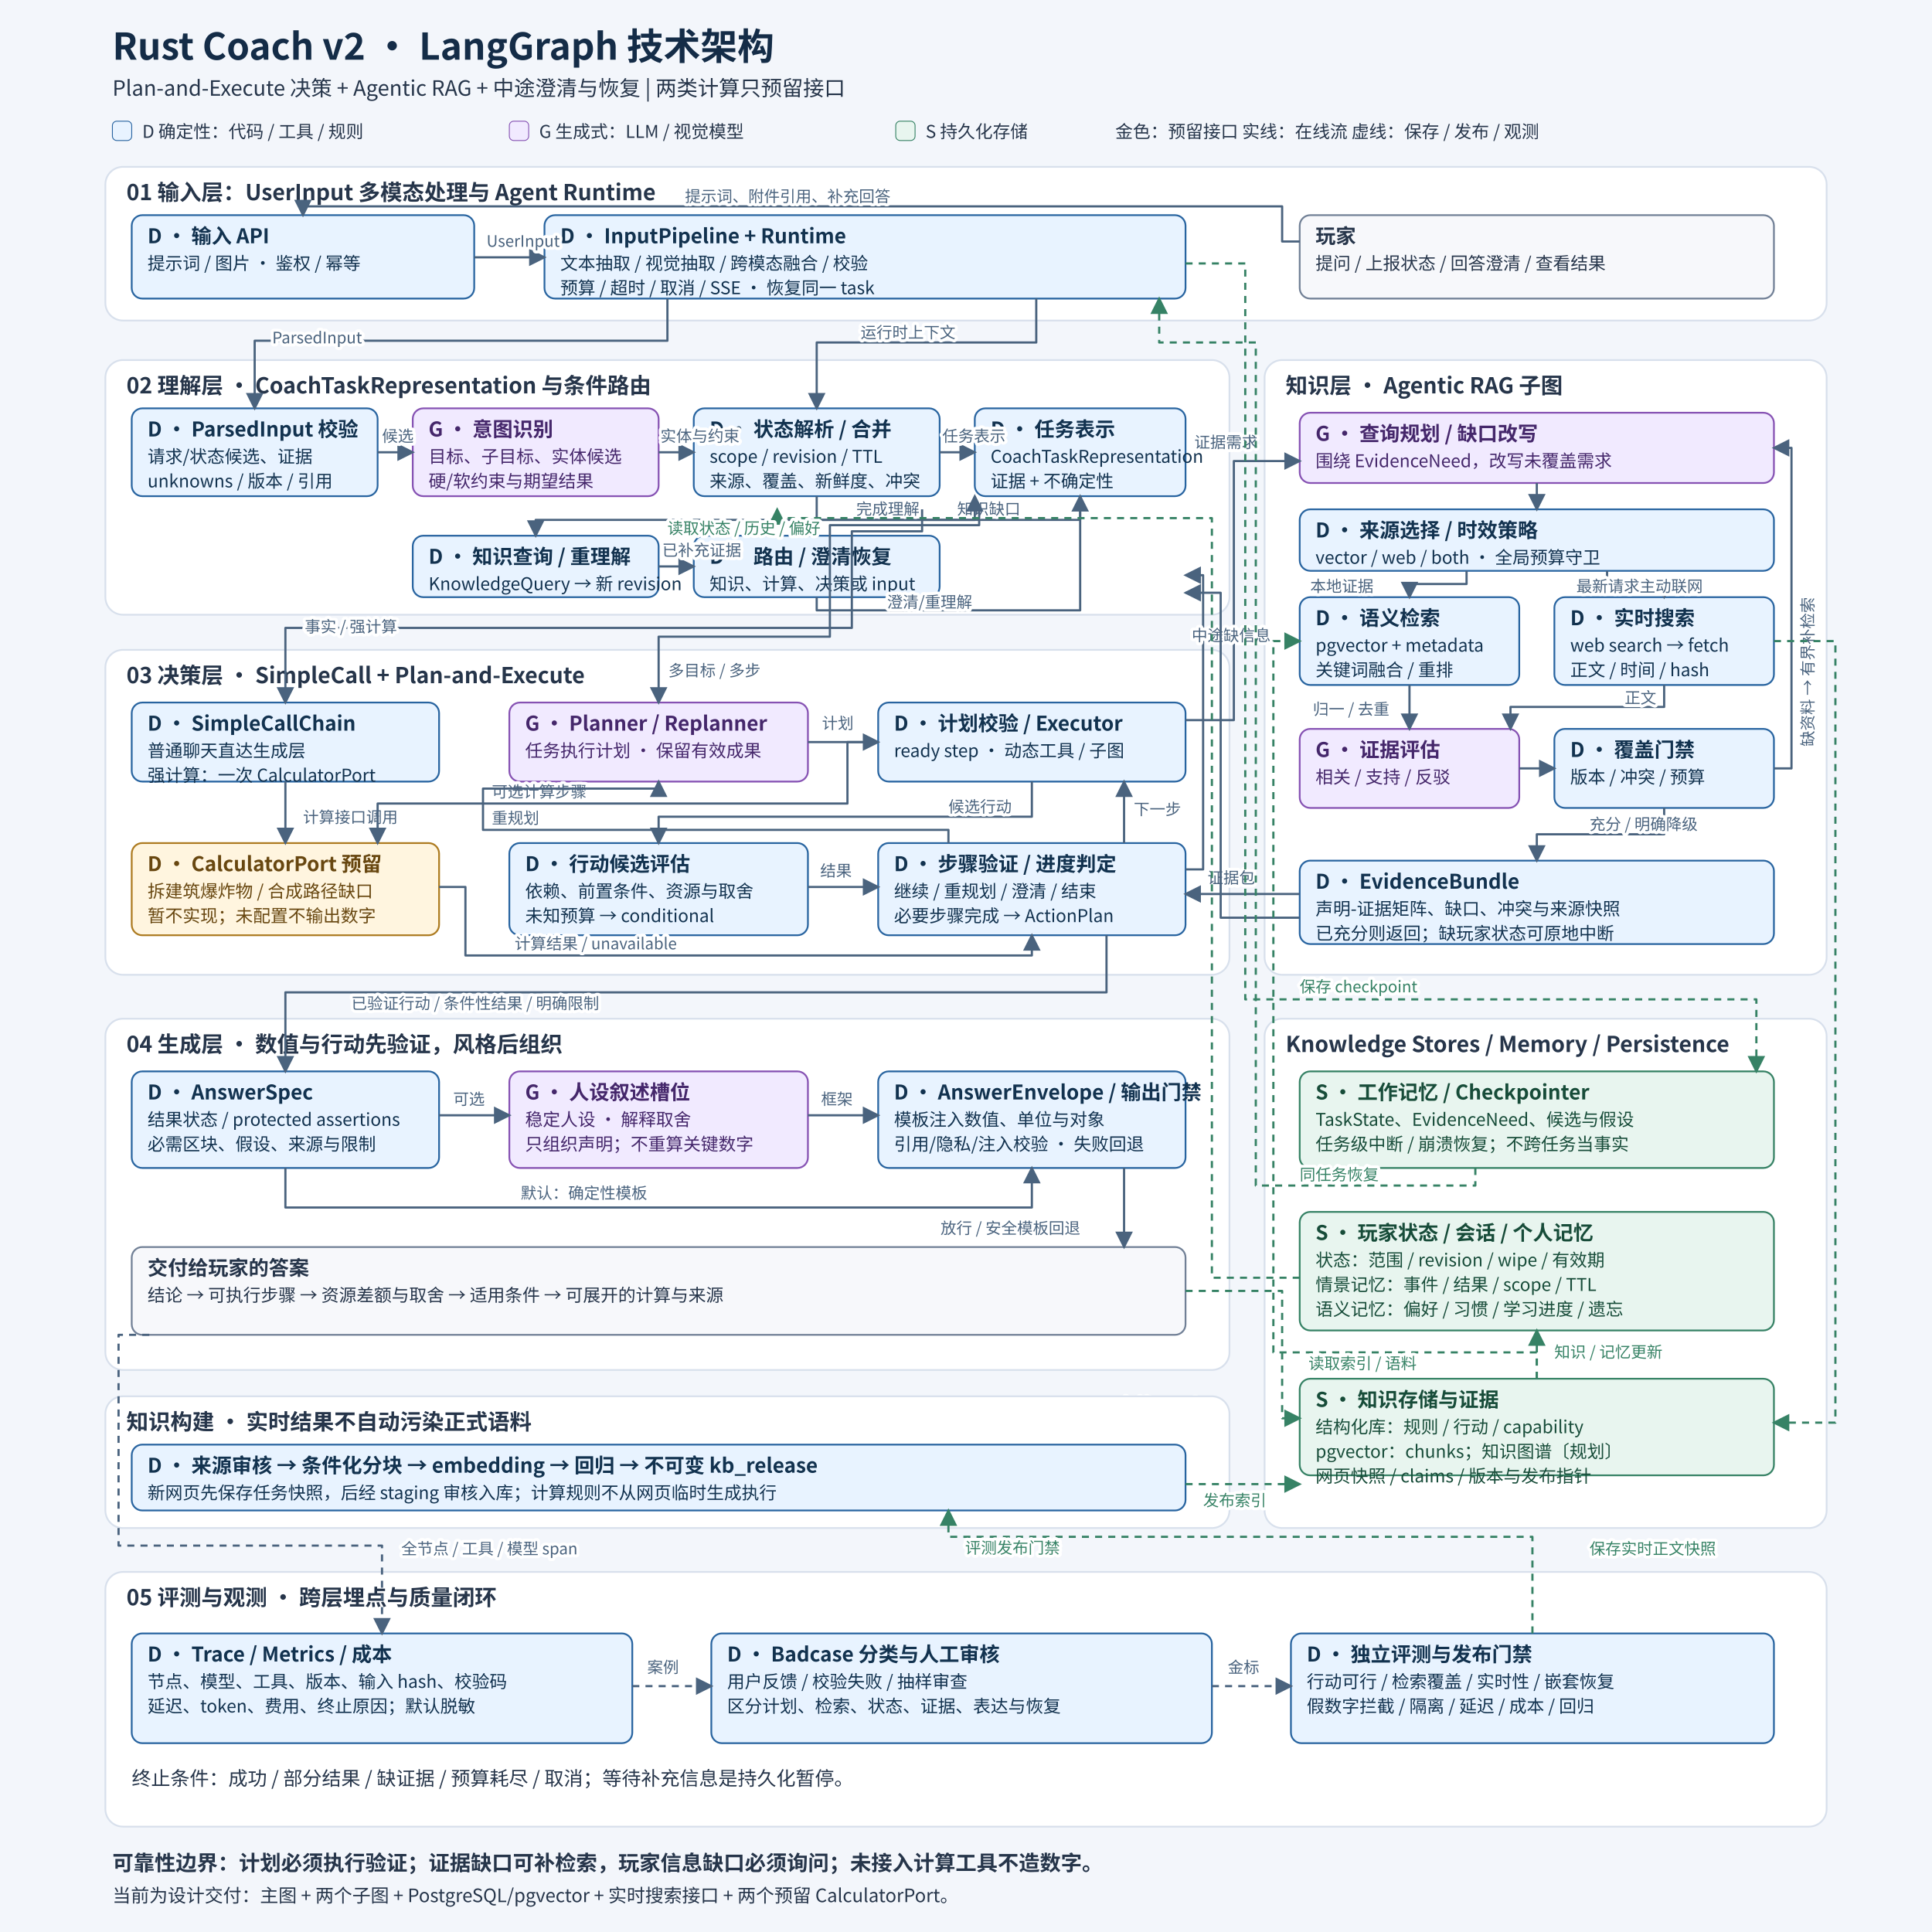
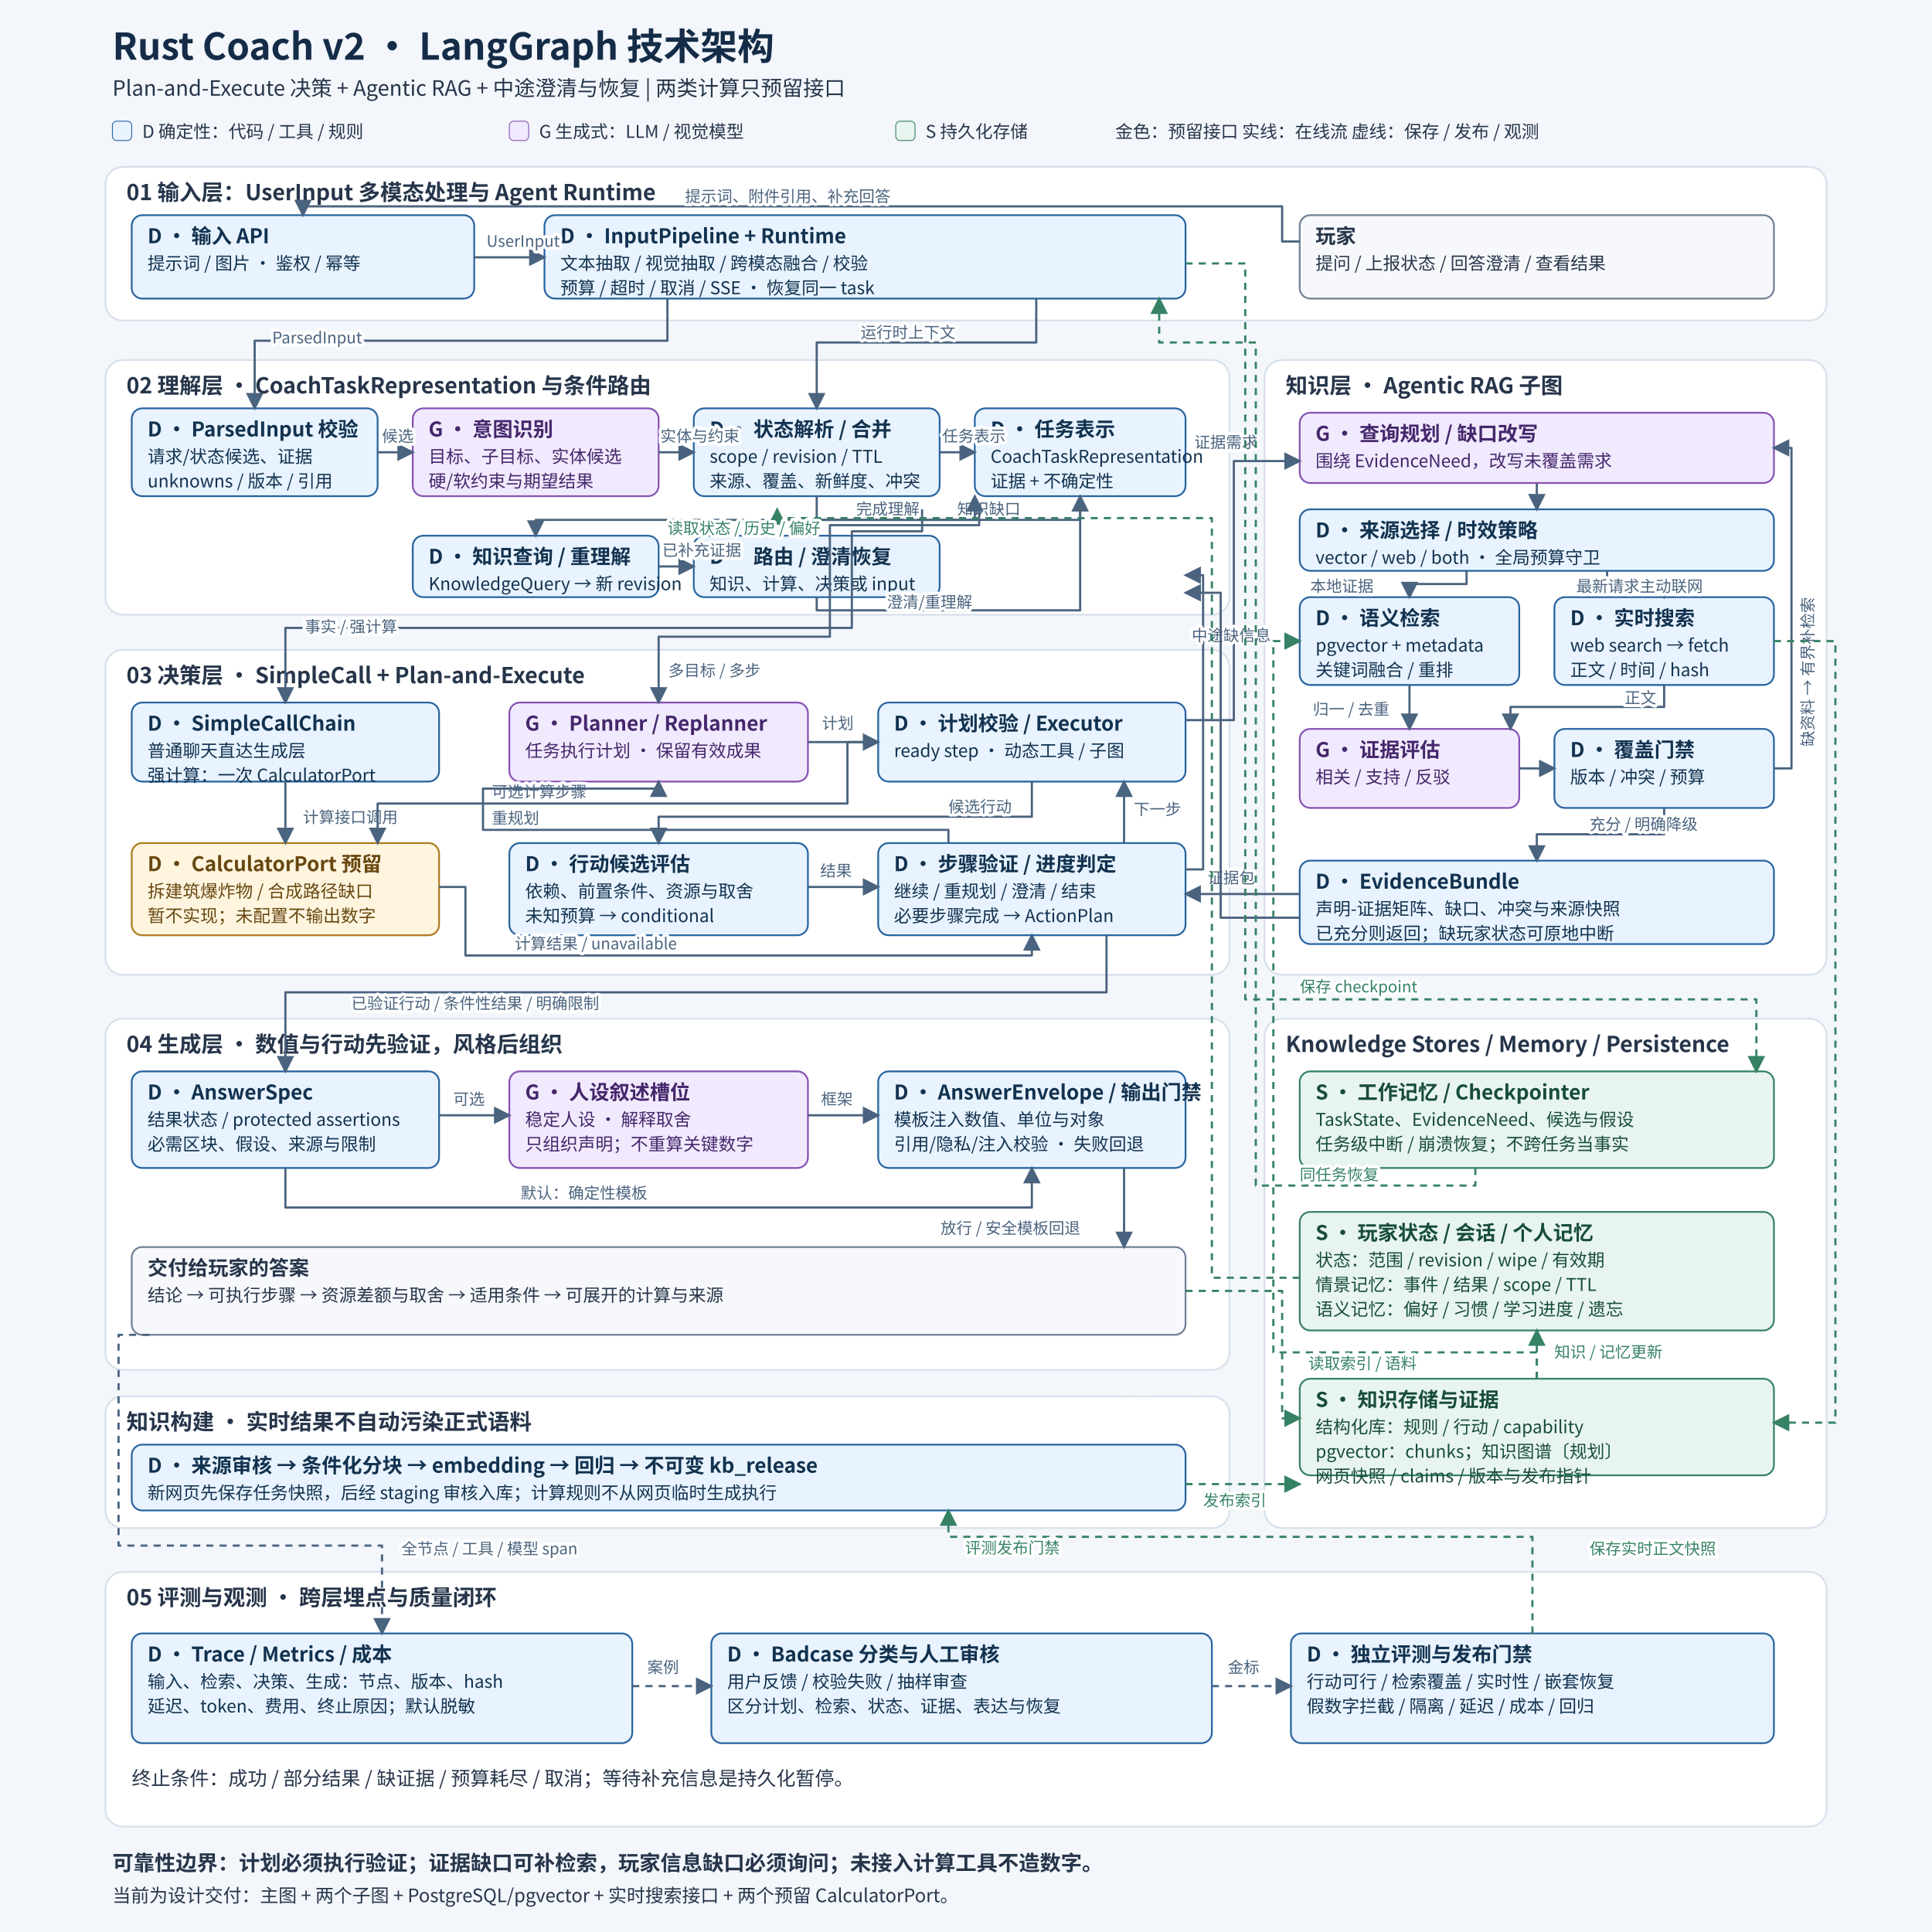
<svg xmlns="http://www.w3.org/2000/svg" width="2200" height="2200" viewBox="0 0 2200 2200" role="img" aria-labelledby="title description">
  <defs>
    <marker id="arrow" markerWidth="8" markerHeight="8" refX="7" refY="4" orient="auto">
      <path d="M0 0 L8 4 L0 8 Z" fill="#4a637e" />
    </marker>
    <marker id="arrow-green" markerWidth="8" markerHeight="8" refX="7" refY="4" orient="auto">
      <path d="M0 0 L8 4 L0 8 Z" fill="#368265" />
    </marker>
  </defs>
  <rect width="2200" height="2200" fill="#f3f6fb" />
  <g transform="translate(80 0)" font-family="PingFang SC, Noto Sans CJK SC, Microsoft YaHei, sans-serif">
    <text x="48" y="68" font-size="42" font-weight="800" fill="#142c47">Rust Coach v2 · LangGraph 技术架构</text>
    <text x="48" y="109" font-size="24" font-weight="400" fill="#26354a">Plan-and-Execute 决策  +  Agentic RAG  +  中途澄清与恢复  |  两类计算只预留接口</text>
    <rect x="48" y="138" width="22" height="22" rx="5" fill="#e8f3ff" stroke="#2864a0" />
    <text x="82" y="157" font-size="20" font-weight="400" fill="#26354a">D  确定性：代码 / 工具 / 规则</text>
    <rect x="500" y="138" width="22" height="22" rx="5" fill="#f1eaff" stroke="#8652b3" />
    <text x="534" y="157" font-size="20" font-weight="400" fill="#26354a">G  生成式：LLM / 视觉模型</text>
    <rect x="940" y="138" width="22" height="22" rx="5" fill="#e8f5ef" stroke="#368265" />
    <text x="974" y="157" font-size="20" font-weight="400" fill="#26354a">S  持久化存储</text>
    <text x="1190" y="157" font-size="20" font-weight="400" fill="#26354a">金色：预留接口   实线：在线流   虚线：保存 / 发布 / 观测</text>
    <rect x="40" y="190" width="1960" height="175" rx="20" fill="#ffffff" stroke="#d8e0ec" stroke-width="2" />
    <text x="64" y="228" font-size="25" font-weight="700" fill="#26354a">01  输入层：UserInput 多模态处理与 Agent Runtime</text>
    <rect x="70" y="245" width="390" height="95" rx="12" fill="#e8f3ff" stroke="#2864a0" stroke-width="2" />
    <text x="88" y="277" font-size="23" font-weight="700" fill="#12324f">D · 输入 API</text>
    <text x="88" y="307" font-size="20" font-weight="400" fill="#12324f">提示词 / 图片 · 鉴权 / 幂等</text>
    <rect x="540" y="245" width="730" height="95" rx="12" fill="#e8f3ff" stroke="#2864a0" stroke-width="2" />
    <text x="558" y="277" font-size="23" font-weight="700" fill="#12324f">D · InputPipeline + Runtime</text>
    <text x="558" y="307" font-size="20" font-weight="400" fill="#12324f">文本抽取 / 视觉抽取 / 跨模态融合 / 校验</text>
    <text x="558" y="335" font-size="20" font-weight="400" fill="#12324f">预算 / 超时 / 取消 / SSE · 恢复同一 task</text>
    <rect x="1400" y="245" width="540" height="95" rx="12" fill="#f7f8fb" stroke="#718096" stroke-width="2" />
    <text x="1418" y="277" font-size="23" font-weight="700" fill="#26354a">玩家</text>
    <text x="1418" y="307" font-size="20" font-weight="400" fill="#26354a">提问 / 上报状态 / 回答澄清 / 查看结果</text>
    <path d="M1400 275 H1380 V235 H265 V245" fill="none" stroke="#4a637e" stroke-width="2.5" stroke-linejoin="round" marker-end="url(#arrow)" />
    <text x="700" y="230" font-size="18" fill="#4a637e" paint-order="stroke" stroke="#ffffff" stroke-width="7" stroke-linejoin="round">提示词、附件引用、补充回答</text>
    <path d="M460 293 H540" fill="none" stroke="#4a637e" stroke-width="2.5" stroke-linejoin="round" marker-end="url(#arrow)" />
    <text x="474" y="281" font-size="18" fill="#4a637e" paint-order="stroke" stroke="#ffffff" stroke-width="7" stroke-linejoin="round">UserInput</text>
    <rect x="40" y="410" width="1280" height="290" rx="20" fill="#ffffff" stroke="#d8e0ec" stroke-width="2" />
    <text x="64" y="448" font-size="25" font-weight="700" fill="#26354a">02  理解层 · CoachTaskRepresentation 与条件路由</text>
    <rect x="70" y="465" width="280" height="100" rx="12" fill="#e8f3ff" stroke="#2864a0" stroke-width="2" />
    <text x="88" y="497" font-size="23" font-weight="700" fill="#12324f">D · ParsedInput 校验</text>
    <text x="88" y="527" font-size="20" font-weight="400" fill="#12324f">请求/状态候选、证据</text>
    <text x="88" y="555" font-size="20" font-weight="400" fill="#12324f">unknowns / 版本 / 引用</text>
    <rect x="390" y="465" width="280" height="100" rx="12" fill="#f1eaff" stroke="#8652b3" stroke-width="2" />
    <text x="408" y="497" font-size="23" font-weight="700" fill="#45276b">G · 意图识别</text>
    <text x="408" y="527" font-size="20" font-weight="400" fill="#45276b">目标、子目标、实体候选</text>
    <text x="408" y="555" font-size="20" font-weight="400" fill="#45276b">硬/软约束与期望结果</text>
    <rect x="710" y="465" width="280" height="100" rx="12" fill="#e8f3ff" stroke="#2864a0" stroke-width="2" />
    <text x="728" y="497" font-size="23" font-weight="700" fill="#12324f">D · 状态解析 / 合并</text>
    <text x="728" y="527" font-size="20" font-weight="400" fill="#12324f">scope / revision / TTL</text>
    <text x="728" y="555" font-size="20" font-weight="400" fill="#12324f">来源、覆盖、新鲜度、冲突</text>
    <rect x="1030" y="465" width="240" height="100" rx="12" fill="#e8f3ff" stroke="#2864a0" stroke-width="2" />
    <text x="1048" y="497" font-size="23" font-weight="700" fill="#12324f">D · 任务表示</text>
    <text x="1048" y="527" font-size="20" font-weight="400" fill="#12324f">CoachTaskRepresentation</text>
    <text x="1048" y="555" font-size="20" font-weight="400" fill="#12324f">证据 + 不确定性</text>
    <rect x="390" y="610" width="280" height="70" rx="12" fill="#e8f3ff" stroke="#2864a0" stroke-width="2" />
    <text x="408" y="642" font-size="23" font-weight="700" fill="#12324f">D · 知识查询 / 重理解</text>
    <text x="408" y="672" font-size="20" font-weight="400" fill="#12324f">KnowledgeQuery → 新 revision</text>
    <rect x="710" y="610" width="280" height="70" rx="12" fill="#e8f3ff" stroke="#2864a0" stroke-width="2" />
    <text x="728" y="642" font-size="23" font-weight="700" fill="#12324f">D · 路由 / 澄清恢复</text>
    <text x="728" y="672" font-size="20" font-weight="400" fill="#12324f">知识、计算、决策或 input</text>
    <path d="M680 340 V388 H210 V465" fill="none" stroke="#4a637e" stroke-width="2.5" stroke-linejoin="round" marker-end="url(#arrow)" />
    <text x="230" y="391" font-size="18" fill="#4a637e" paint-order="stroke" stroke="#ffffff" stroke-width="7" stroke-linejoin="round">ParsedInput</text>
    <path d="M1100 340 V390 H850 V465" fill="none" stroke="#4a637e" stroke-width="2.5" stroke-linejoin="round" marker-end="url(#arrow)" />
    <text x="900" y="385" font-size="18" fill="#4a637e" paint-order="stroke" stroke="#ffffff" stroke-width="7" stroke-linejoin="round">运行时上下文</text>
    <path d="M350 515 H390" fill="none" stroke="#4a637e" stroke-width="2.5" stroke-linejoin="round" marker-end="url(#arrow)" />
    <text x="355" y="503" font-size="18" fill="#4a637e" paint-order="stroke" stroke="#ffffff" stroke-width="7" stroke-linejoin="round">候选</text>
    <path d="M670 515 H710" fill="none" stroke="#4a637e" stroke-width="2.5" stroke-linejoin="round" marker-end="url(#arrow)" />
    <text x="672" y="503" font-size="18" fill="#4a637e" paint-order="stroke" stroke="#ffffff" stroke-width="7" stroke-linejoin="round">实体与约束</text>
    <path d="M990 515 H1030" fill="none" stroke="#4a637e" stroke-width="2.5" stroke-linejoin="round" marker-end="url(#arrow)" />
    <text x="993" y="503" font-size="18" fill="#4a637e" paint-order="stroke" stroke="#ffffff" stroke-width="7" stroke-linejoin="round">任务表示</text>
    <path d="M1150 565 V592 H530 V610" fill="none" stroke="#4a637e" stroke-width="2.5" stroke-linejoin="round" marker-end="url(#arrow)" />
    <text x="1010" y="586" font-size="18" fill="#4a637e" paint-order="stroke" stroke="#ffffff" stroke-width="7" stroke-linejoin="round">知识缺口</text>
    <path d="M670 645 H710" fill="none" stroke="#4a637e" stroke-width="2.5" stroke-linejoin="round" marker-end="url(#arrow)" />
    <text x="674" y="633" font-size="18" fill="#4a637e" paint-order="stroke" stroke="#ffffff" stroke-width="7" stroke-linejoin="round">已补充证据</text>
    <path d="M850 565 V592 H1030 V565" fill="none" stroke="#4a637e" stroke-width="2.5" stroke-linejoin="round" marker-end="url(#arrow)" />
    <text x="895" y="586" font-size="18" fill="#4a637e" paint-order="stroke" stroke="#ffffff" stroke-width="7" stroke-linejoin="round">完成理解</text>
    <path d="M850 680 V695 H1150 V565" fill="none" stroke="#4a637e" stroke-width="2.5" stroke-linejoin="round" marker-end="url(#arrow)" />
    <text x="930" y="692" font-size="18" fill="#4a637e" paint-order="stroke" stroke="#ffffff" stroke-width="7" stroke-linejoin="round">澄清/重理解</text>
    <rect x="1360" y="410" width="640" height="700" rx="20" fill="#ffffff" stroke="#d8e0ec" stroke-width="2" />
    <text x="1384" y="448" font-size="25" font-weight="700" fill="#26354a">知识层 · Agentic RAG 子图</text>
    <rect x="1400" y="470" width="540" height="80" rx="12" fill="#f1eaff" stroke="#8652b3" stroke-width="2" />
    <text x="1418" y="502" font-size="23" font-weight="700" fill="#45276b">G · 查询规划 / 缺口改写</text>
    <text x="1418" y="532" font-size="20" font-weight="400" fill="#45276b">围绕 EvidenceNeed，改写未覆盖需求</text>
    <rect x="1400" y="580" width="540" height="70" rx="12" fill="#e8f3ff" stroke="#2864a0" stroke-width="2" />
    <text x="1418" y="612" font-size="23" font-weight="700" fill="#12324f">D · 来源选择 / 时效策略</text>
    <text x="1418" y="642" font-size="20" font-weight="400" fill="#12324f">vector / web / both · 全局预算守卫</text>
    <rect x="1400" y="680" width="250" height="100" rx="12" fill="#e8f3ff" stroke="#2864a0" stroke-width="2" />
    <text x="1418" y="712" font-size="23" font-weight="700" fill="#12324f">D · 语义检索</text>
    <text x="1418" y="742" font-size="20" font-weight="400" fill="#12324f">pgvector + metadata</text>
    <text x="1418" y="770" font-size="20" font-weight="400" fill="#12324f">关键词融合 / 重排</text>
    <rect x="1690" y="680" width="250" height="100" rx="12" fill="#e8f3ff" stroke="#2864a0" stroke-width="2" />
    <text x="1708" y="712" font-size="23" font-weight="700" fill="#12324f">D · 实时搜索</text>
    <text x="1708" y="742" font-size="20" font-weight="400" fill="#12324f">web search → fetch</text>
    <text x="1708" y="770" font-size="20" font-weight="400" fill="#12324f">正文 / 时间 / hash</text>
    <rect x="1400" y="830" width="250" height="90" rx="12" fill="#f1eaff" stroke="#8652b3" stroke-width="2" />
    <text x="1418" y="862" font-size="23" font-weight="700" fill="#45276b">G · 证据评估</text>
    <text x="1418" y="892" font-size="20" font-weight="400" fill="#45276b">相关 / 支持 / 反驳</text>
    <rect x="1690" y="830" width="250" height="90" rx="12" fill="#e8f3ff" stroke="#2864a0" stroke-width="2" />
    <text x="1708" y="862" font-size="23" font-weight="700" fill="#12324f">D · 覆盖门禁</text>
    <text x="1708" y="892" font-size="20" font-weight="400" fill="#12324f">版本 / 冲突 / 预算</text>
    <rect x="1400" y="980" width="540" height="95" rx="12" fill="#e8f3ff" stroke="#2864a0" stroke-width="2" />
    <text x="1418" y="1012" font-size="23" font-weight="700" fill="#12324f">D · EvidenceBundle</text>
    <text x="1418" y="1042" font-size="20" font-weight="400" fill="#12324f">声明-证据矩阵、缺口、冲突与来源快照</text>
    <text x="1418" y="1070" font-size="20" font-weight="400" fill="#12324f">已充分则返回；缺玩家状态可原地中断</text>
    <path d="M1670 550 V580" fill="none" stroke="#4a637e" stroke-width="2.5" stroke-linejoin="round" marker-end="url(#arrow)" />
    <path d="M1590 650 V665 H1525 V680" fill="none" stroke="#4a637e" stroke-width="2.5" stroke-linejoin="round" marker-end="url(#arrow)" />
    <text x="1412" y="674" font-size="18" fill="#4a637e" paint-order="stroke" stroke="#ffffff" stroke-width="7" stroke-linejoin="round">本地证据</text>
    <path d="M1750 650 V665 H1815 V680" fill="none" stroke="#4a637e" stroke-width="2.5" stroke-linejoin="round" marker-end="url(#arrow)" />
    <text x="1715" y="674" font-size="18" fill="#4a637e" paint-order="stroke" stroke="#ffffff" stroke-width="7" stroke-linejoin="round">最新请求主动联网</text>
    <path d="M1525 780 V830" fill="none" stroke="#4a637e" stroke-width="2.5" stroke-linejoin="round" marker-end="url(#arrow)" />
    <text x="1415" y="814" font-size="18" fill="#4a637e" paint-order="stroke" stroke="#ffffff" stroke-width="7" stroke-linejoin="round">归一 / 去重</text>
    <path d="M1815 780 V805 H1640 V830" fill="none" stroke="#4a637e" stroke-width="2.5" stroke-linejoin="round" marker-end="url(#arrow)" />
    <text x="1770" y="801" font-size="18" fill="#4a637e" paint-order="stroke" stroke="#ffffff" stroke-width="7" stroke-linejoin="round">正文</text>
    <path d="M1650 875 H1690" fill="none" stroke="#4a637e" stroke-width="2.5" stroke-linejoin="round" marker-end="url(#arrow)" />
    <path d="M1815 920 V950 H1670 V980" fill="none" stroke="#4a637e" stroke-width="2.5" stroke-linejoin="round" marker-end="url(#arrow)" />
    <text x="1730" y="945" font-size="18" fill="#4a637e" paint-order="stroke" stroke="#ffffff" stroke-width="7" stroke-linejoin="round">充分 / 明确降级</text>
    <path d="M1940 875 H1960 V510 H1940" fill="none" stroke="#4a637e" stroke-width="2.5" stroke-linejoin="round" marker-end="url(#arrow)" />
    <text transform="translate(1985 850) rotate(-90)" font-size="18" fill="#4a637e">缺资料 → 有界补检索</text>
    <rect x="40" y="740" width="1280" height="370" rx="20" fill="#ffffff" stroke="#d8e0ec" stroke-width="2" />
    <text x="64" y="778" font-size="25" font-weight="700" fill="#26354a">03  决策层 · SimpleCall + Plan-and-Execute</text>
    <rect x="70" y="800" width="350" height="90" rx="12" fill="#e8f3ff" stroke="#2864a0" stroke-width="2" />
    <text x="88" y="832" font-size="23" font-weight="700" fill="#12324f">D · SimpleCallChain</text>
    <text x="88" y="862" font-size="20" font-weight="400" fill="#12324f">普通聊天直达生成层</text>
    <text x="88" y="890" font-size="20" font-weight="400" fill="#12324f">强计算：一次 CalculatorPort</text>
    <rect x="500" y="800" width="340" height="90" rx="12" fill="#f1eaff" stroke="#8652b3" stroke-width="2" />
    <text x="518" y="832" font-size="23" font-weight="700" fill="#45276b">G · Planner / Replanner</text>
    <text x="518" y="862" font-size="20" font-weight="400" fill="#45276b">任务执行计划 · 保留有效成果</text>
    <rect x="920" y="800" width="350" height="90" rx="12" fill="#e8f3ff" stroke="#2864a0" stroke-width="2" />
    <text x="938" y="832" font-size="23" font-weight="700" fill="#12324f">D · 计划校验 / Executor</text>
    <text x="938" y="862" font-size="20" font-weight="400" fill="#12324f">ready step · 动态工具 / 子图</text>
    <rect x="500" y="960" width="340" height="105" rx="12" fill="#e8f3ff" stroke="#2864a0" stroke-width="2" />
    <text x="518" y="992" font-size="23" font-weight="700" fill="#12324f">D · 行动候选评估</text>
    <text x="518" y="1022" font-size="20" font-weight="400" fill="#12324f">依赖、前置条件、资源与取舍</text>
    <text x="518" y="1050" font-size="20" font-weight="400" fill="#12324f">未知预算 → conditional</text>
    <rect x="920" y="960" width="350" height="105" rx="12" fill="#e8f3ff" stroke="#2864a0" stroke-width="2" />
    <text x="938" y="992" font-size="23" font-weight="700" fill="#12324f">D · 步骤验证 / 进度判定</text>
    <text x="938" y="1022" font-size="20" font-weight="400" fill="#12324f">继续 / 重规划 / 澄清 / 结束</text>
    <text x="938" y="1050" font-size="20" font-weight="400" fill="#12324f">必要步骤完成 → ActionPlan</text>
    <rect x="70" y="960" width="350" height="105" rx="12" fill="#fff5df" stroke="#ad7b20" stroke-width="2" />
    <text x="88" y="992" font-size="23" font-weight="700" fill="#684710">D · CalculatorPort 预留</text>
    <text x="88" y="1022" font-size="20" font-weight="400" fill="#684710">拆建筑爆炸物 / 合成路径缺口</text>
    <text x="88" y="1050" font-size="20" font-weight="400" fill="#684710">暂不实现；未配置不输出数字</text>
    <path d="M970 580 V605 H890 V715 H245 V800" fill="none" stroke="#4a637e" stroke-width="2.5" stroke-linejoin="round" marker-end="url(#arrow)" />
    <text x="267" y="720" font-size="18" fill="#4a637e" paint-order="stroke" stroke="#ffffff" stroke-width="7" stroke-linejoin="round">事实 / 强计算</text>
    <path d="M1035 580 V598 H865 V725 H670 V800" fill="none" stroke="#4a637e" stroke-width="2.5" stroke-linejoin="round" marker-end="url(#arrow)" />
    <text x="681" y="770" font-size="18" fill="#4a637e" paint-order="stroke" stroke="#ffffff" stroke-width="7" stroke-linejoin="round">多目标 / 多步</text>
    <path d="M840 845 H920" fill="none" stroke="#4a637e" stroke-width="2.5" stroke-linejoin="round" marker-end="url(#arrow)" />
    <text x="856" y="830" font-size="18" fill="#4a637e" paint-order="stroke" stroke="#ffffff" stroke-width="7" stroke-linejoin="round">计划</text>
    <path d="M1095 890 V930 H670 V960" fill="none" stroke="#4a637e" stroke-width="2.5" stroke-linejoin="round" marker-end="url(#arrow)" />
    <text x="1000" y="925" font-size="18" fill="#4a637e" paint-order="stroke" stroke="#ffffff" stroke-width="7" stroke-linejoin="round">候选行动</text>
    <path d="M245 890 V960" fill="none" stroke="#4a637e" stroke-width="2.5" stroke-linejoin="round" marker-end="url(#arrow)" />
    <text x="265" y="937" font-size="18" fill="#4a637e" paint-order="stroke" stroke="#ffffff" stroke-width="7" stroke-linejoin="round">计算接口调用</text>
    <path d="M920 845 H885 V915 H350 V960" fill="none" stroke="#4a637e" stroke-width="2.5" stroke-linejoin="round" marker-end="url(#arrow)" />
    <text x="480" y="908" font-size="18" fill="#4a637e" paint-order="stroke" stroke="#ffffff" stroke-width="7" stroke-linejoin="round">可选计算步骤</text>
    <path d="M840 1010 H920" fill="none" stroke="#4a637e" stroke-width="2.5" stroke-linejoin="round" marker-end="url(#arrow)" />
    <text x="854" y="998" font-size="18" fill="#4a637e" paint-order="stroke" stroke="#ffffff" stroke-width="7" stroke-linejoin="round">结果</text>
    <path d="M420 1010 H450 V1088 H1095 V1065" fill="none" stroke="#4a637e" stroke-width="2.5" stroke-linejoin="round" marker-end="url(#arrow)" />
    <text x="506" y="1081" font-size="18" fill="#4a637e" paint-order="stroke" stroke="#ffffff" stroke-width="7" stroke-linejoin="round">计算结果 / unavailable</text>
    <path d="M1000 960 V945 H470 V898 H670 V890" fill="none" stroke="#4a637e" stroke-width="2.5" stroke-linejoin="round" marker-end="url(#arrow)" />
    <text x="480" y="938" font-size="18" fill="#4a637e" paint-order="stroke" stroke="#ffffff" stroke-width="7" stroke-linejoin="round">重规划</text>
    <path d="M1200 960 V890" fill="none" stroke="#4a637e" stroke-width="2.5" stroke-linejoin="round" marker-end="url(#arrow)" />
    <text x="1211" y="928" font-size="18" fill="#4a637e" paint-order="stroke" stroke="#ffffff" stroke-width="7" stroke-linejoin="round">下一步</text>
    <path d="M1270 820 H1325 V525 H1400" fill="none" stroke="#4a637e" stroke-width="2.5" stroke-linejoin="round" marker-end="url(#arrow)" />
    <text x="1280" y="510" font-size="18" fill="#4a637e" paint-order="stroke" stroke="#ffffff" stroke-width="7" stroke-linejoin="round">证据需求</text>
    <path d="M1400 1018 H1270" fill="none" stroke="#4a637e" stroke-width="2.5" stroke-linejoin="round" marker-end="url(#arrow)" />
    <text x="1295" y="1006" font-size="18" fill="#4a637e" paint-order="stroke" stroke="#ffffff" stroke-width="7" stroke-linejoin="round">证据包</text>
    <path d="M1270 990 H1290 V655 H1270" fill="none" stroke="#4a637e" stroke-width="2.5" stroke-linejoin="round" marker-end="url(#arrow)" />
    <text x="1277" y="730" font-size="18" fill="#4a637e" paint-order="stroke" stroke="#ffffff" stroke-width="7" stroke-linejoin="round">中途缺信息</text>
    <path d="M1400 1045 H1310 V675 H1270" fill="none" stroke="#4a637e" stroke-width="2.5" stroke-linejoin="round" marker-end="url(#arrow)" />
    <rect x="40" y="1160" width="1280" height="400" rx="20" fill="#ffffff" stroke="#d8e0ec" stroke-width="2" />
    <text x="64" y="1198" font-size="25" font-weight="700" fill="#26354a">04  生成层 · 数值与行动先验证，风格后组织</text>
    <rect x="70" y="1220" width="350" height="110" rx="12" fill="#e8f3ff" stroke="#2864a0" stroke-width="2" />
    <text x="88" y="1252" font-size="23" font-weight="700" fill="#12324f">D · AnswerSpec</text>
    <text x="88" y="1282" font-size="20" font-weight="400" fill="#12324f">结果状态 / protected assertions</text>
    <text x="88" y="1310" font-size="20" font-weight="400" fill="#12324f">必需区块、假设、来源与限制</text>
    <rect x="500" y="1220" width="340" height="110" rx="12" fill="#f1eaff" stroke="#8652b3" stroke-width="2" />
    <text x="518" y="1252" font-size="23" font-weight="700" fill="#45276b">G · 人设叙述槽位</text>
    <text x="518" y="1282" font-size="20" font-weight="400" fill="#45276b">稳定人设 · 解释取舍</text>
    <text x="518" y="1310" font-size="20" font-weight="400" fill="#45276b">只组织声明；不重算关键数字</text>
    <rect x="920" y="1220" width="350" height="110" rx="12" fill="#e8f3ff" stroke="#2864a0" stroke-width="2" />
    <text x="938" y="1252" font-size="23" font-weight="700" fill="#12324f">D · AnswerEnvelope / 输出门禁</text>
    <text x="938" y="1282" font-size="20" font-weight="400" fill="#12324f">模板注入数值、单位与对象</text>
    <text x="938" y="1310" font-size="20" font-weight="400" fill="#12324f">引用/隐私/注入校验 · 失败回退</text>
    <rect x="70" y="1420" width="1200" height="100" rx="12" fill="#f7f8fb" stroke="#718096" stroke-width="2" />
    <text x="88" y="1452" font-size="23" font-weight="700" fill="#26354a">交付给玩家的答案</text>
    <text x="88" y="1482" font-size="20" font-weight="400" fill="#26354a">结论 → 可执行步骤 → 资源差额与取舍 → 适用条件 → 可展开的计算与来源</text>
    <path d="M1180 1065 V1130 H245 V1220" fill="none" stroke="#4a637e" stroke-width="2.5" stroke-linejoin="round" marker-end="url(#arrow)" />
    <text x="320" y="1149" font-size="18" fill="#4a637e" paint-order="stroke" stroke="#ffffff" stroke-width="7" stroke-linejoin="round">已验证行动 / 条件性结果 / 明确限制</text>
    <path d="M420 1270 H500" fill="none" stroke="#4a637e" stroke-width="2.5" stroke-linejoin="round" marker-end="url(#arrow)" />
    <text x="436" y="1258" font-size="18" fill="#4a637e" paint-order="stroke" stroke="#ffffff" stroke-width="7" stroke-linejoin="round">可选</text>
    <path d="M840 1270 H920" fill="none" stroke="#4a637e" stroke-width="2.5" stroke-linejoin="round" marker-end="url(#arrow)" />
    <text x="855" y="1258" font-size="18" fill="#4a637e" paint-order="stroke" stroke="#ffffff" stroke-width="7" stroke-linejoin="round">框架</text>
    <path d="M245 1330 V1375 H1095 V1330" fill="none" stroke="#4a637e" stroke-width="2.5" stroke-linejoin="round" marker-end="url(#arrow)" />
    <text x="513" y="1365" font-size="18" fill="#4a637e" paint-order="stroke" stroke="#ffffff" stroke-width="7" stroke-linejoin="round">默认：确定性模板</text>
    <path d="M1200 1330 V1420" fill="none" stroke="#4a637e" stroke-width="2.5" stroke-linejoin="round" marker-end="url(#arrow)" />
    <text x="991" y="1405" font-size="18" fill="#4a637e" paint-order="stroke" stroke="#ffffff" stroke-width="7" stroke-linejoin="round">放行 / 安全模板回退</text>
    <rect x="1360" y="1160" width="640" height="580" rx="20" fill="#ffffff" stroke="#d8e0ec" stroke-width="2" />
    <text x="1384" y="1198" font-size="25" font-weight="700" fill="#26354a">Knowledge Stores / Memory / Persistence</text>
    <rect x="1400" y="1220" width="540" height="110" rx="12" fill="#e8f5ef" stroke="#368265" stroke-width="2" />
    <text x="1418" y="1252" font-size="23" font-weight="700" fill="#174c39">S · 工作记忆 / Checkpointer</text>
    <text x="1418" y="1282" font-size="20" font-weight="400" fill="#174c39">TaskState、EvidenceNeed、候选与假设</text>
    <text x="1418" y="1310" font-size="20" font-weight="400" fill="#174c39">任务级中断 / 崩溃恢复；不跨任务当事实</text>
    <rect x="1400" y="1380" width="540" height="135" rx="12" fill="#e8f5ef" stroke="#368265" stroke-width="2" />
    <text x="1418" y="1412" font-size="23" font-weight="700" fill="#174c39">S · 玩家状态 / 会话 / 个人记忆</text>
    <text x="1418" y="1442" font-size="20" font-weight="400" fill="#174c39">状态：范围 / revision / wipe / 有效期</text>
    <text x="1418" y="1470" font-size="20" font-weight="400" fill="#174c39">情景记忆：事件 / 结果 / scope / TTL</text>
    <text x="1418" y="1498" font-size="20" font-weight="400" fill="#174c39">语义记忆：偏好 / 习惯 / 学习进度 / 遗忘</text>
    <rect x="1400" y="1570" width="540" height="110" rx="12" fill="#e8f5ef" stroke="#368265" stroke-width="2" />
    <text x="1418" y="1602" font-size="23" font-weight="700" fill="#174c39">S · 知识存储与证据</text>
    <text x="1418" y="1632" font-size="20" font-weight="400" fill="#174c39">结构化库：规则 / 行动 / capability</text>
    <text x="1418" y="1660" font-size="20" font-weight="400" fill="#174c39">pgvector：chunks；知识图谱〔规划〕</text>
    <text x="1418" y="1688" font-size="20" font-weight="400" fill="#174c39">网页快照 / claims / 版本与发布指针</text>
    <path d="M1270 300 H1338 V1138 H1920 V1220" fill="none" stroke="#368265" stroke-width="2.5" stroke-linejoin="round" stroke-dasharray="8 7" marker-end="url(#arrow-green)" />
    <text x="1400" y="1130" font-size="18" fill="#368265" paint-order="stroke" stroke="#ffffff" stroke-width="7" stroke-linejoin="round">保存 checkpoint</text>
    <path d="M1600 1330 V1350 H1350 V390 H1240 V340" fill="none" stroke="#368265" stroke-width="2.5" stroke-linejoin="round" stroke-dasharray="8 7" marker-end="url(#arrow-green)" />
    <text x="1400" y="1344" font-size="18" fill="#368265" paint-order="stroke" stroke="#ffffff" stroke-width="7" stroke-linejoin="round">同任务恢复</text>
    <path d="M1400 1455 H1300 V590 H805 V580" fill="none" stroke="#368265" stroke-width="2.5" stroke-linejoin="round" stroke-dasharray="8 7" marker-end="url(#arrow-green)" />
    <text x="680" y="608" font-size="18" fill="#368265" paint-order="stroke" stroke="#ffffff" stroke-width="7" stroke-linejoin="round">读取状态 / 历史 / 偏好</text>
    <path d="M1270 1470 H1380 V1615 H1400" fill="none" stroke="#368265" stroke-width="2.5" stroke-linejoin="round" stroke-dasharray="8 7" marker-end="url(#arrow-green)" />
    <text x="1196" y="1606" font-size="18" fill="#368265" paint-order="stroke" stroke="#ffffff" stroke-width="7" stroke-linejoin="round">归档 + outbox</text>
    <path d="M1670 1570 V1515" fill="none" stroke="#368265" stroke-width="2.5" stroke-linejoin="round" stroke-dasharray="8 7" marker-end="url(#arrow-green)" />
    <text x="1690" y="1546" font-size="18" fill="#368265" paint-order="stroke" stroke="#ffffff" stroke-width="7" stroke-linejoin="round">知识 / 记忆更新</text>
    <rect x="40" y="1590" width="1280" height="150" rx="20" fill="#ffffff" stroke="#d8e0ec" stroke-width="2" />
    <text x="64" y="1628" font-size="25" font-weight="700" fill="#26354a">知识构建 · 实时结果不自动污染正式语料</text>
    <rect x="70" y="1645" width="1200" height="75" rx="12" fill="#e8f3ff" stroke="#2864a0" stroke-width="2" />
    <text x="88" y="1677" font-size="23" font-weight="700" fill="#12324f">D · 来源审核 → 条件化分块 → embedding → 回归 → 不可变 kb_release</text>
    <text x="88" y="1707" font-size="20" font-weight="400" fill="#12324f">新网页先保存任务快照，后经 staging 审核入库；计算规则不从网页临时生成执行</text>
    <path d="M1270 1690 H1400" fill="none" stroke="#368265" stroke-width="2.5" stroke-linejoin="round" stroke-dasharray="8 7" marker-end="url(#arrow-green)" />
    <text x="1290" y="1715" font-size="18" fill="#368265" paint-order="stroke" stroke="#ffffff" stroke-width="7" stroke-linejoin="round">发布索引</text>
    <path d="M1670 1570 V1540 H1370 V730 H1400" fill="none" stroke="#368265" stroke-width="2.5" stroke-linejoin="round" stroke-dasharray="8 7" marker-end="url(#arrow-green)" />
    <text x="1410" y="1559" font-size="18" fill="#368265" paint-order="stroke" stroke="#ffffff" stroke-width="7" stroke-linejoin="round">读取索引 / 语料</text>
    <path d="M1940 730 H2010 V1620 H1940" fill="none" stroke="#368265" stroke-width="2.5" stroke-linejoin="round" stroke-dasharray="8 7" marker-end="url(#arrow-green)" />
    <text x="1730" y="1770" font-size="18" fill="#368265" paint-order="stroke" stroke="#ffffff" stroke-width="7" stroke-linejoin="round">保存实时正文快照</text>
    <rect x="40" y="1790" width="1960" height="290" rx="20" fill="#ffffff" stroke="#d8e0ec" stroke-width="2" />
    <text x="64" y="1828" font-size="25" font-weight="700" fill="#26354a">05  评测与观测 · 跨层埋点与质量闭环</text>
    <rect x="70" y="1860" width="570" height="125" rx="12" fill="#e8f3ff" stroke="#2864a0" stroke-width="2" />
    <text x="88" y="1892" font-size="23" font-weight="700" fill="#12324f">D · Trace / Metrics / 成本</text>
-     <text x="88" y="1922" font-size="20" font-weight="400" fill="#12324f">节点、模型、工具、版本、输入 hash、校验码</text>
+     <text x="88" y="1922" font-size="20" font-weight="400" fill="#12324f">输入、检索、决策、生成：节点、版本、hash</text>
    <text x="88" y="1950" font-size="20" font-weight="400" fill="#12324f">延迟、token、费用、终止原因；默认脱敏</text>
    <rect x="730" y="1860" width="570" height="125" rx="12" fill="#e8f3ff" stroke="#2864a0" stroke-width="2" />
    <text x="748" y="1892" font-size="23" font-weight="700" fill="#12324f">D · Badcase 分类与人工审核</text>
    <text x="748" y="1922" font-size="20" font-weight="400" fill="#12324f">用户反馈 / 校验失败 / 抽样审查</text>
    <text x="748" y="1950" font-size="20" font-weight="400" fill="#12324f">区分计划、检索、状态、证据、表达与恢复</text>
    <rect x="1390" y="1860" width="550" height="125" rx="12" fill="#e8f3ff" stroke="#2864a0" stroke-width="2" />
    <text x="1408" y="1892" font-size="23" font-weight="700" fill="#12324f">D · 独立评测与发布门禁</text>
    <text x="1408" y="1922" font-size="20" font-weight="400" fill="#12324f">行动可行 / 检索覆盖 / 实时性 / 嵌套恢复</text>
    <text x="1408" y="1950" font-size="20" font-weight="400" fill="#12324f">假数字拦截 / 隔离 / 延迟 / 成本 / 回归</text>
    <path d="M90 1520 H55 V1760 H355 V1860" fill="none" stroke="#4a637e" stroke-width="2.5" stroke-linejoin="round" stroke-dasharray="8 7" marker-end="url(#arrow)" />
    <text x="377" y="1770" font-size="18" fill="#4a637e" paint-order="stroke" stroke="#ffffff" stroke-width="7" stroke-linejoin="round">全节点 / 工具 / 模型 span</text>
    <path d="M640 1920 H730" fill="none" stroke="#4a637e" stroke-width="2.5" stroke-linejoin="round" stroke-dasharray="8 7" marker-end="url(#arrow)" />
    <text x="657" y="1905" font-size="18" fill="#4a637e" paint-order="stroke" stroke="#ffffff" stroke-width="7" stroke-linejoin="round">案例</text>
    <path d="M1300 1920 H1390" fill="none" stroke="#4a637e" stroke-width="2.5" stroke-linejoin="round" stroke-dasharray="8 7" marker-end="url(#arrow)" />
    <text x="1318" y="1905" font-size="18" fill="#4a637e" paint-order="stroke" stroke="#ffffff" stroke-width="7" stroke-linejoin="round">金标</text>
    <path d="M1665 1860 V1750 H1000 V1720" fill="none" stroke="#368265" stroke-width="2.5" stroke-linejoin="round" stroke-dasharray="8 7" marker-end="url(#arrow-green)" />
    <text x="1019" y="1769" font-size="18" fill="#368265" paint-order="stroke" stroke="#ffffff" stroke-width="7" stroke-linejoin="round">评测发布门禁</text>
    <text x="70" y="2033" font-size="22" font-weight="500" fill="#26354a">终止条件：成功 / 部分结果 / 缺证据 / 预算耗尽 / 取消；等待补充信息是持久化暂停。</text>
    <text x="48" y="2130" font-size="24" font-weight="700" fill="#26354a">可靠性边界：计划必须执行验证；证据缺口可补检索，玩家信息缺口必须询问；未接入计算工具不造数字。</text>
    <text x="48" y="2166" font-size="21" font-weight="400" fill="#26354a">当前为设计交付：主图 + 两个子图 + PostgreSQL/pgvector + 实时搜索接口 + 两个预留 CalculatorPort。</text>
  </g>
</svg>
